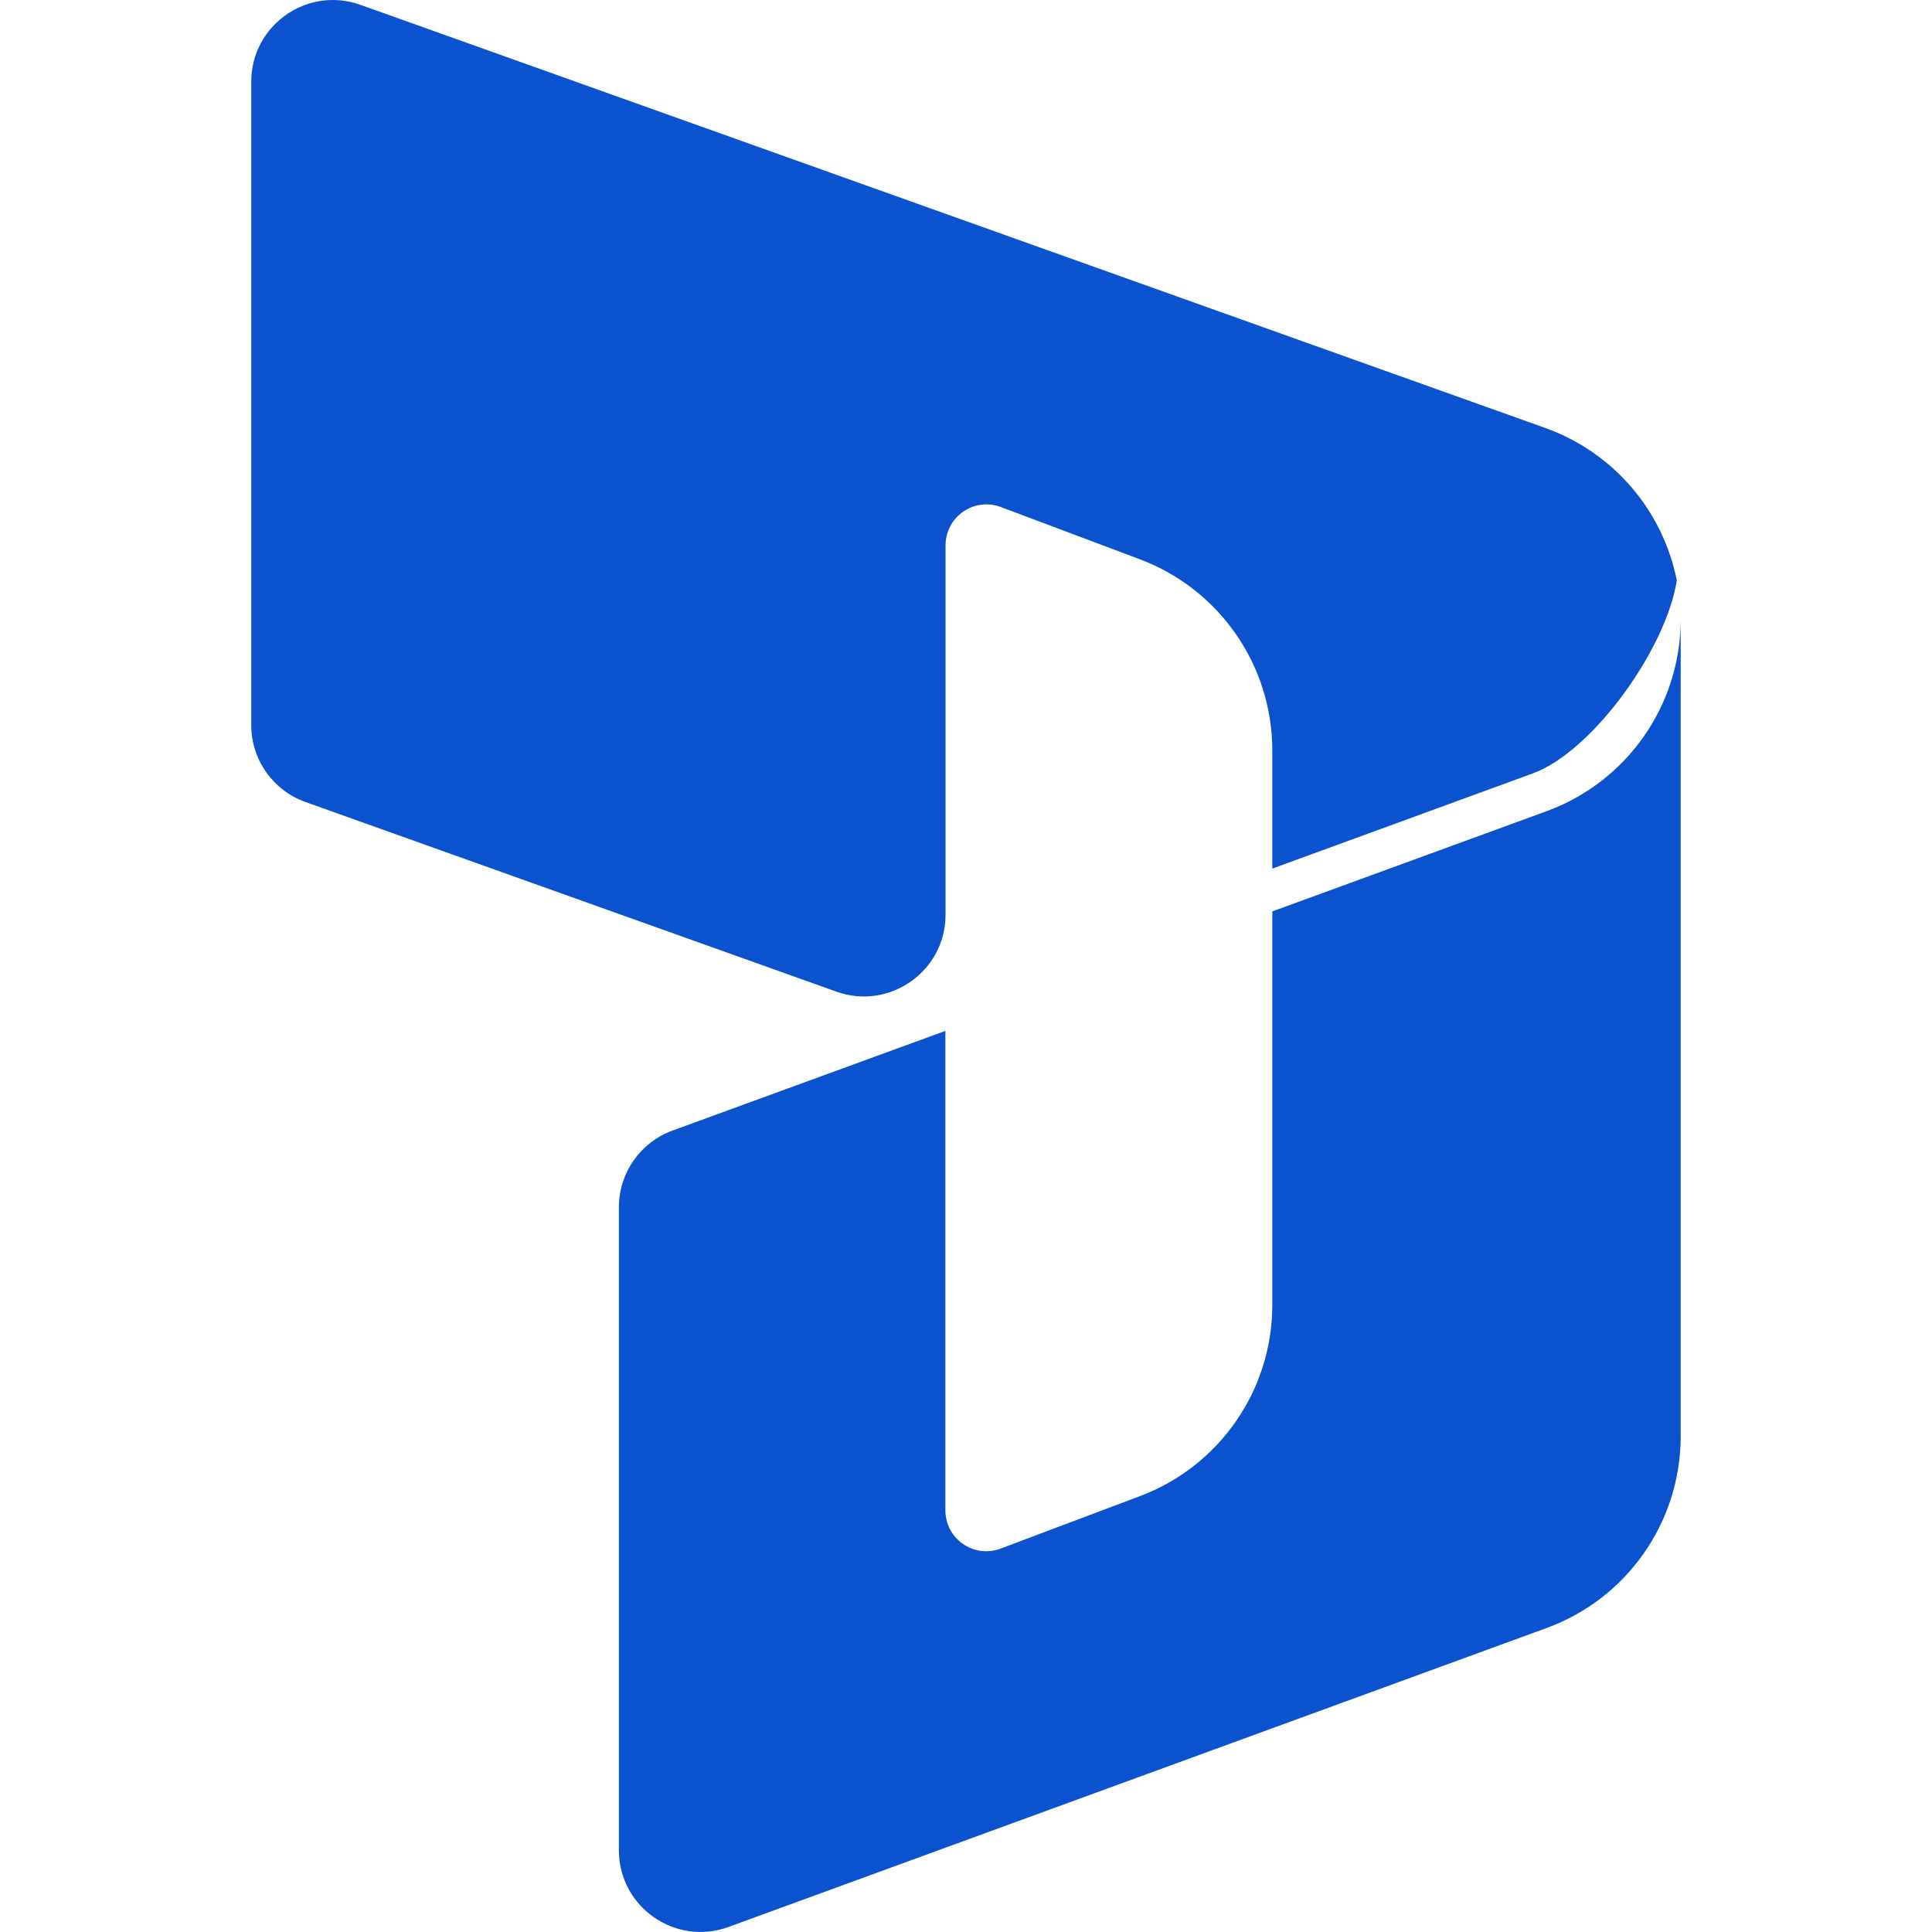
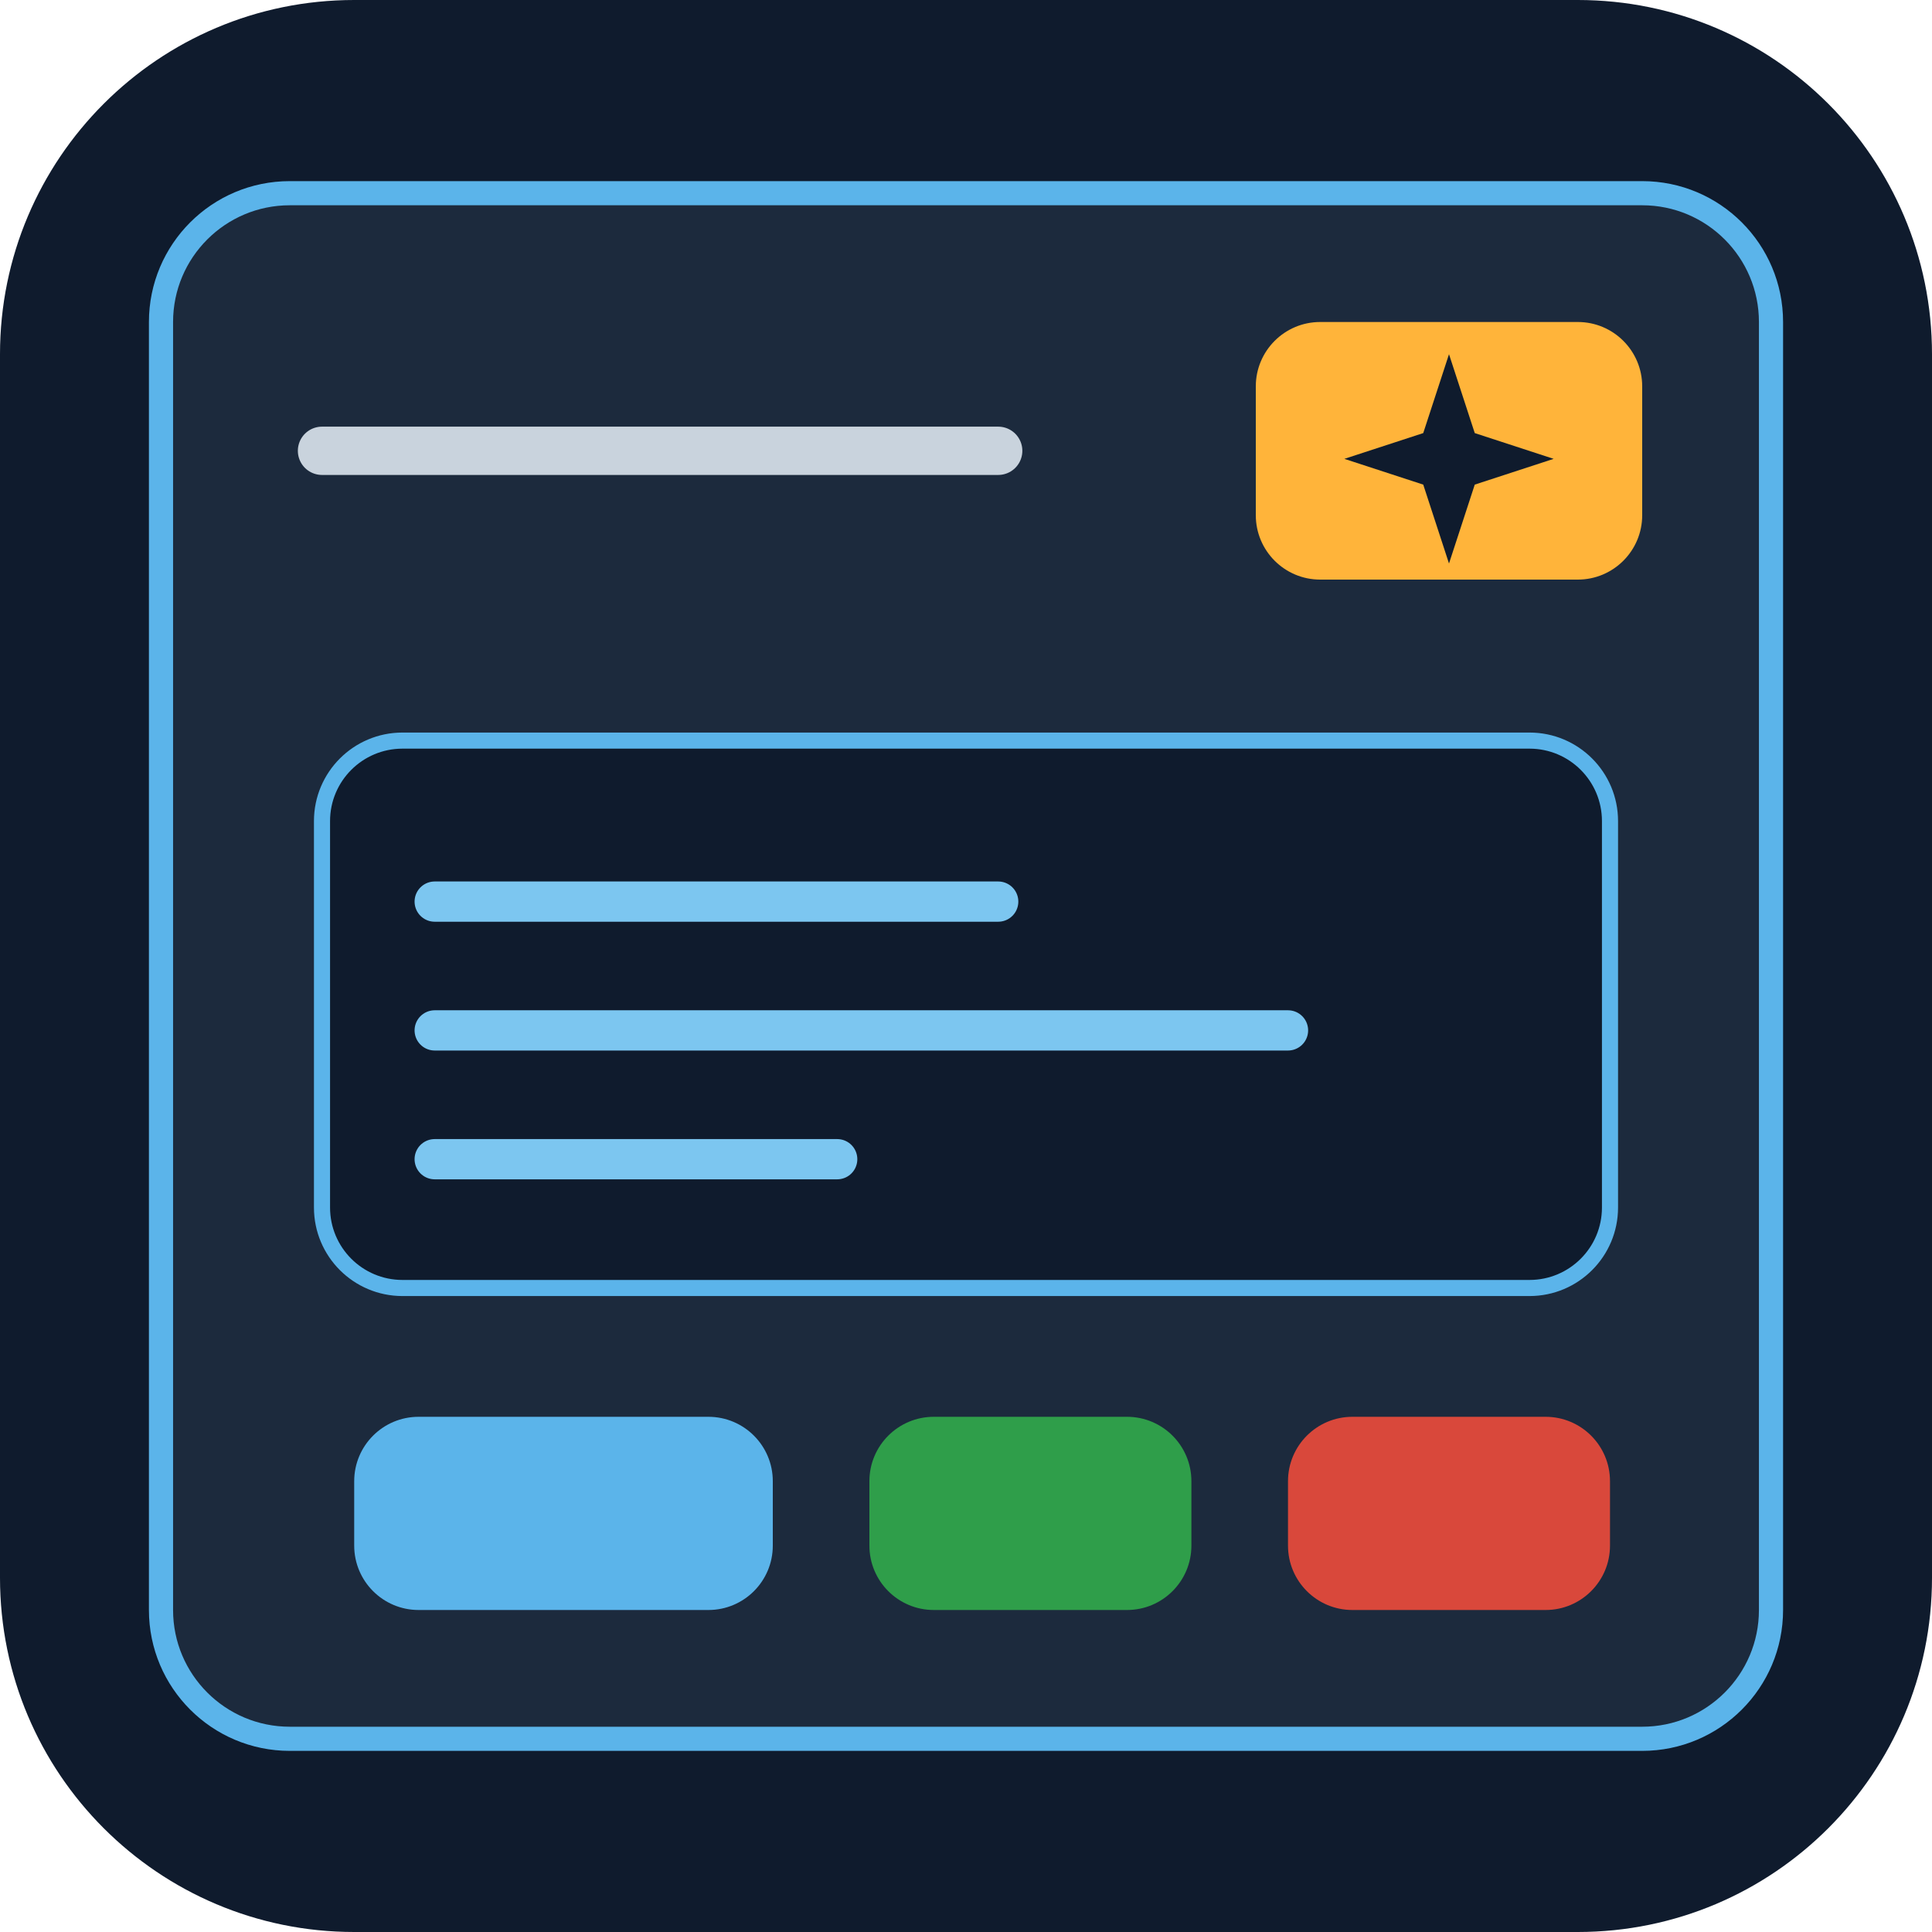
- <svg xmlns="http://www.w3.org/2000/svg" fill="#0B53CE" role="img" viewBox="0 0 24 24">
-   <path d="M15.805 11.322v4.889a2.536 2.536 0 0 1-1.643 2.374l-1.732.652a.507.507 0 0 1-.686-.475v-5.956l-3.392 1.239a1.015 1.015 0 0 0-.664.953v7.986c0 .705.7 1.195 1.363.953l10.161-3.713a2.535 2.535 0 0 0 1.666-2.382V7.696a2.537 2.537 0 0 1-1.666 2.381l-3.407 1.245Zm0-.532V9.323a2.537 2.537 0 0 0-1.645-2.375l-1.728-.65a.508.508 0 0 0-.686.475v4.59c0 .701-.695 1.191-1.355.956L3.795 9.963a1.015 1.015 0 0 1-.674-.956V1.015c0-.701.695-1.191 1.356-.955l14.718 5.256A2.538 2.538 0 0 1 20.83 7.21c-.136.861-1.05 2.128-1.79 2.398l-3.235 1.182Z" />
+ <svg xmlns="http://www.w3.org/2000/svg" viewBox="0 0 120 120" width="120" height="120" role="img">
+   <rect width="120" height="120" rx="22" fill="#0f1b2d" />
+   <rect x="10" y="12" width="100" height="96" rx="8" fill="#1c2a3d" stroke="#5bb4ea" stroke-width="1.5" />
+   <path d="M20,28 H62" stroke="#c9d3dd" stroke-width="3" stroke-linecap="round" stroke-linejoin="round" fill="none" />
+   <g>
+     <rect x="78" y="20" width="24" height="16" rx="4" fill="#ffb43a" />
+     <path d="M90,23.5 L91.6,28.4 L96.5,30 L91.6,31.6 L90,36.5 L88.4,31.6 L83.5,30 L88.4,28.4 Z" fill="#0f1b2d" transform="translate(0,-1.5)" />
+   </g>
+   <rect x="20" y="46" width="80" height="34" rx="5" fill="#0f1b2d" stroke="#5bb4ea" stroke-width="1" />
+   <path d="M27,56 H62 M27,64 H80 M27,72 H52" stroke="#7cc6f0" stroke-width="2.5" stroke-linecap="round" stroke-linejoin="round" fill="none" />
+   <rect x="54" y="88" width="20" height="12" rx="4" fill="#2f9e4a" />
+   <rect x="80" y="88" width="20" height="12" rx="4" fill="#d9483b" />
+   <rect x="22" y="88" width="26" height="12" rx="4" fill="#5bb4ea" />
</svg>
